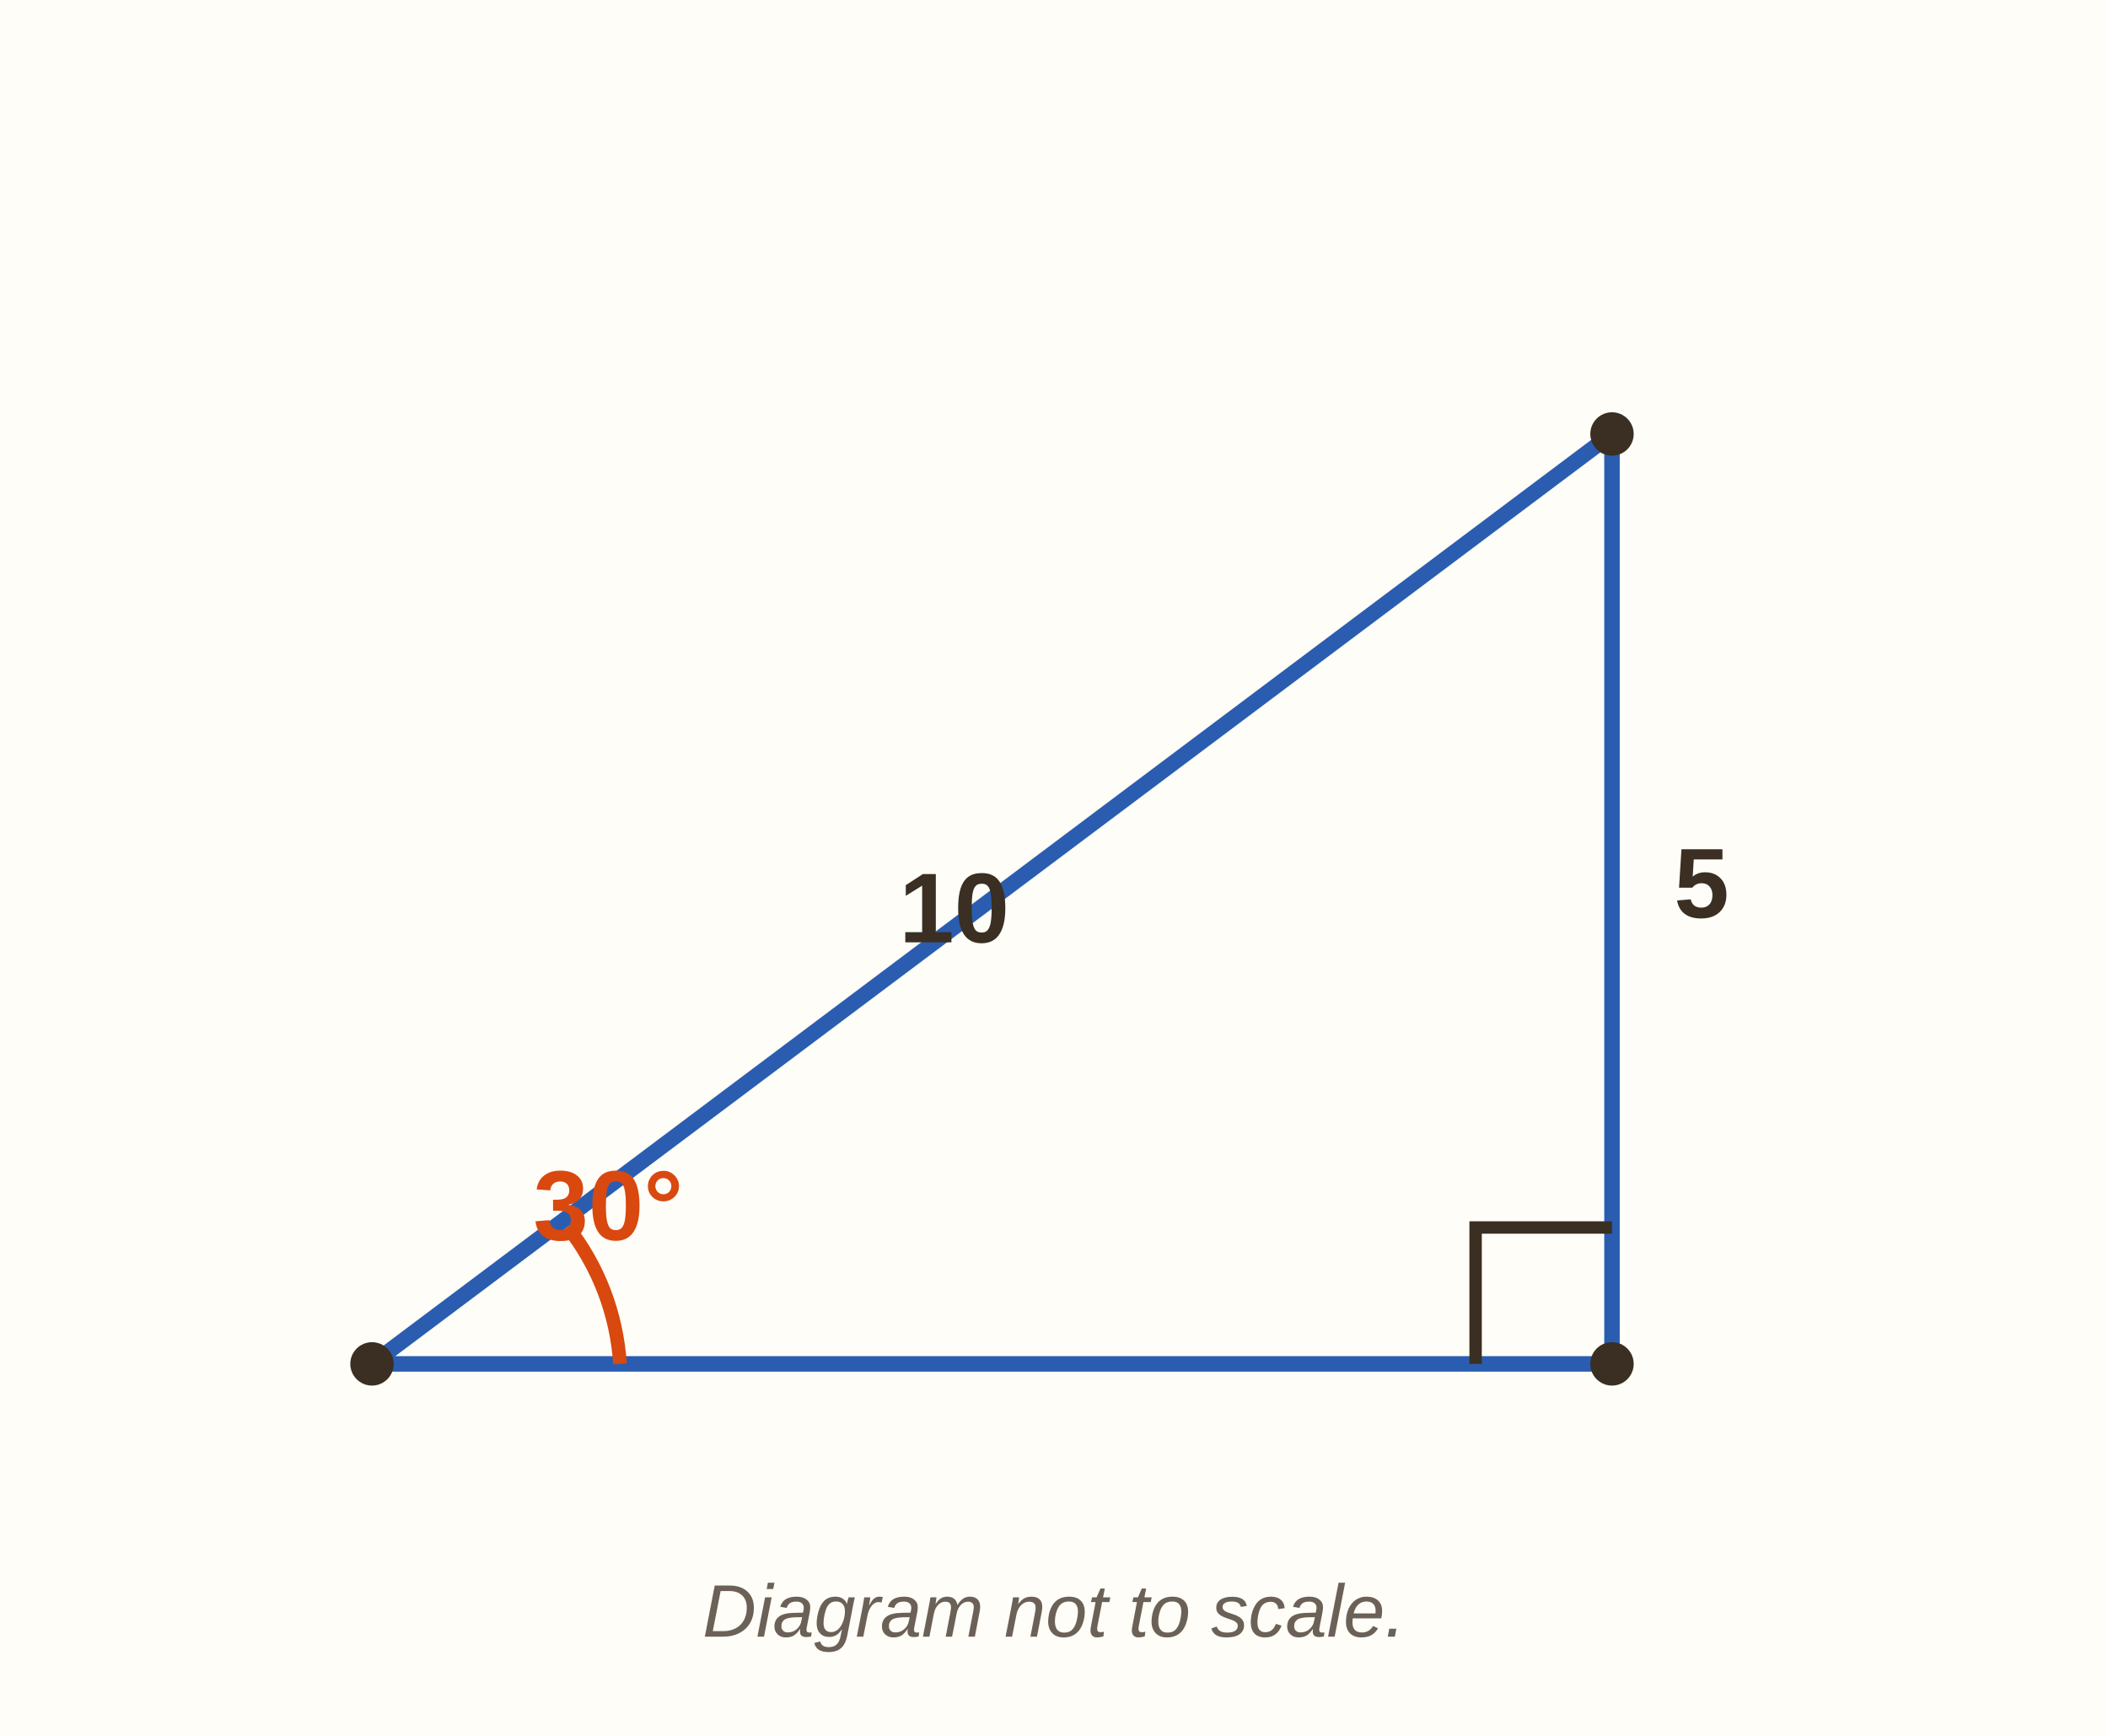
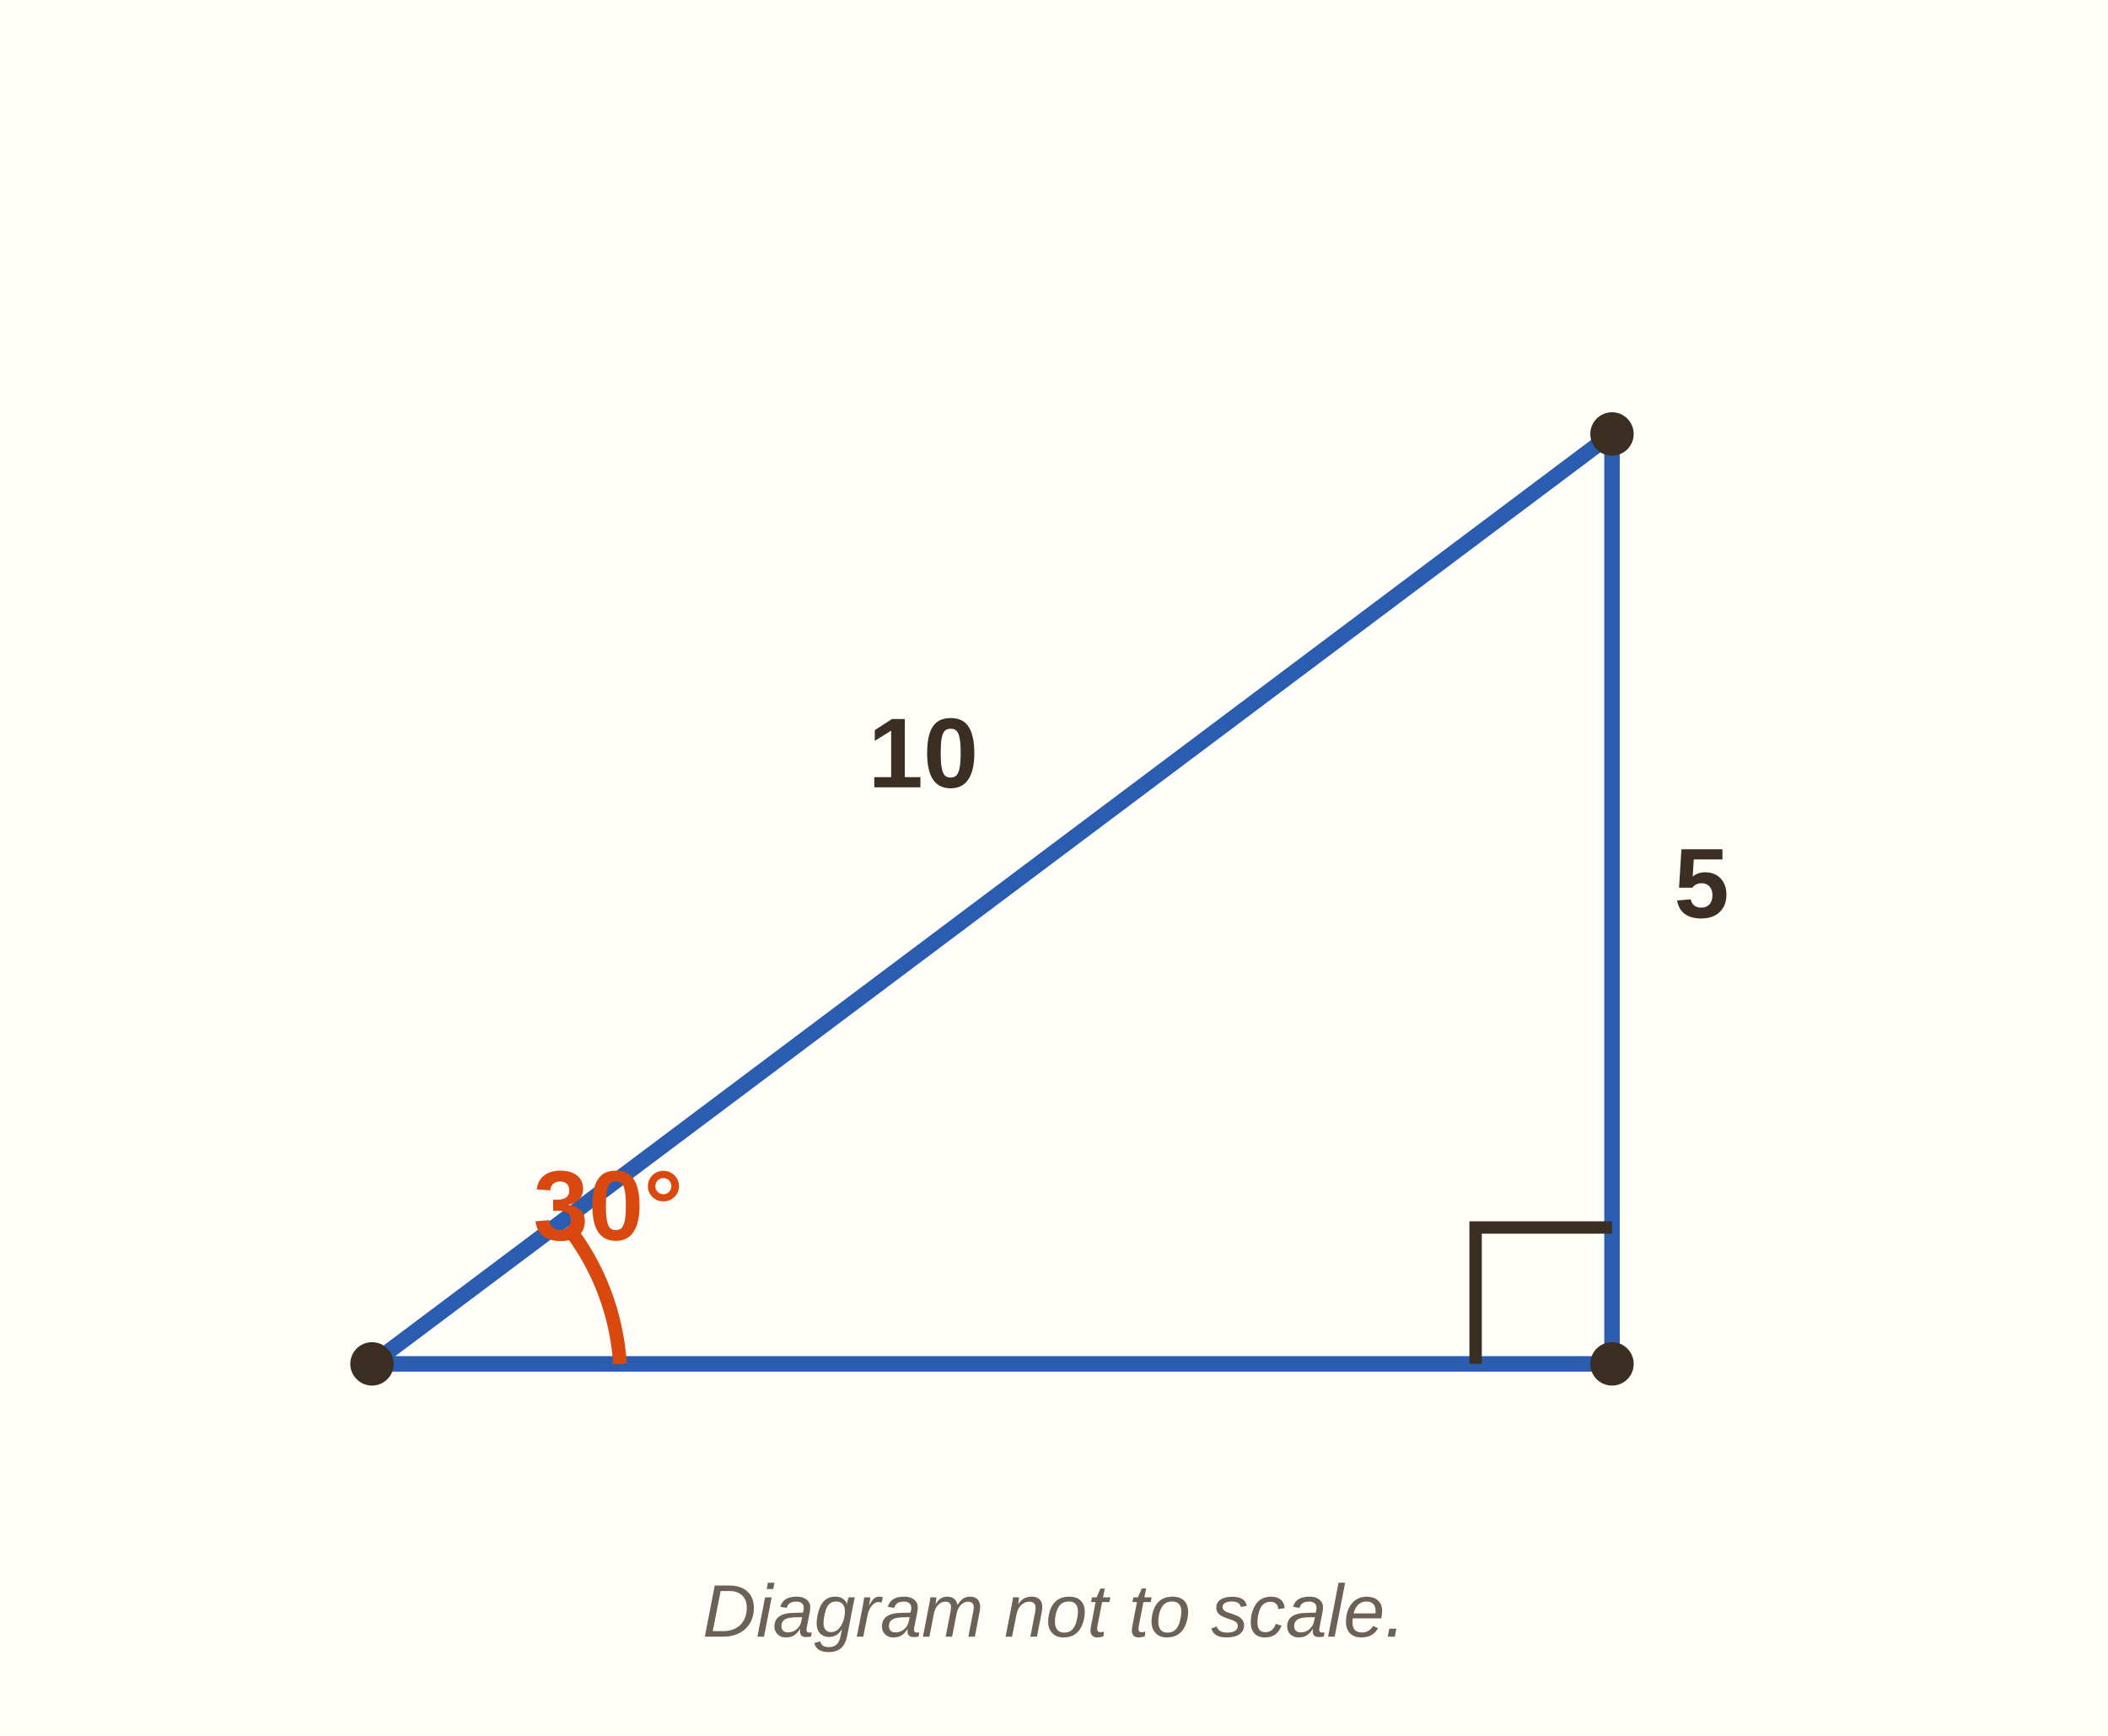
<svg xmlns="http://www.w3.org/2000/svg" viewBox="0 0 340 280" role="img" aria-labelledby="title desc">
  <rect width="340" height="280" fill="#fffdf8" />
  <polygon points="60,220 260,220 260,70" fill="none" stroke="#2a5db0" stroke-width="2.5" stroke-linejoin="round" />
  <path d="M238 220 L238 198 L260 198" fill="none" stroke="#3a2f22" stroke-width="2" />
  <g fill="#3a2f22">
    <circle cx="60" cy="220" r="3.5" />
    <circle cx="260" cy="220" r="3.5" />
    <circle cx="260" cy="70" r="3.5" />
  </g>
  <path d="M100 220 A40 40 0 0 0 91.55 197.9" fill="none" stroke="#d9480f" stroke-width="2.2" />
  <text x="86" y="200" fill="#d9480f" font-family="Arial, sans-serif" font-size="16" font-weight="700">30°</text>
  <text x="270" y="148" fill="#3a2f22" font-family="Arial, sans-serif" font-size="16" font-weight="700">5</text>
-   <text x="145" y="152" fill="#3a2f22" font-family="Arial, sans-serif" font-size="16" font-weight="700">10</text>
+   <text x="140" y="127" fill="#3a2f22" font-family="Arial, sans-serif" font-size="16" font-weight="700">10</text>
  <text x="170" y="264" text-anchor="middle" fill="#6b6157" font-family="Arial, sans-serif" font-size="12" font-style="italic">Diagram not to scale.</text>
</svg>
